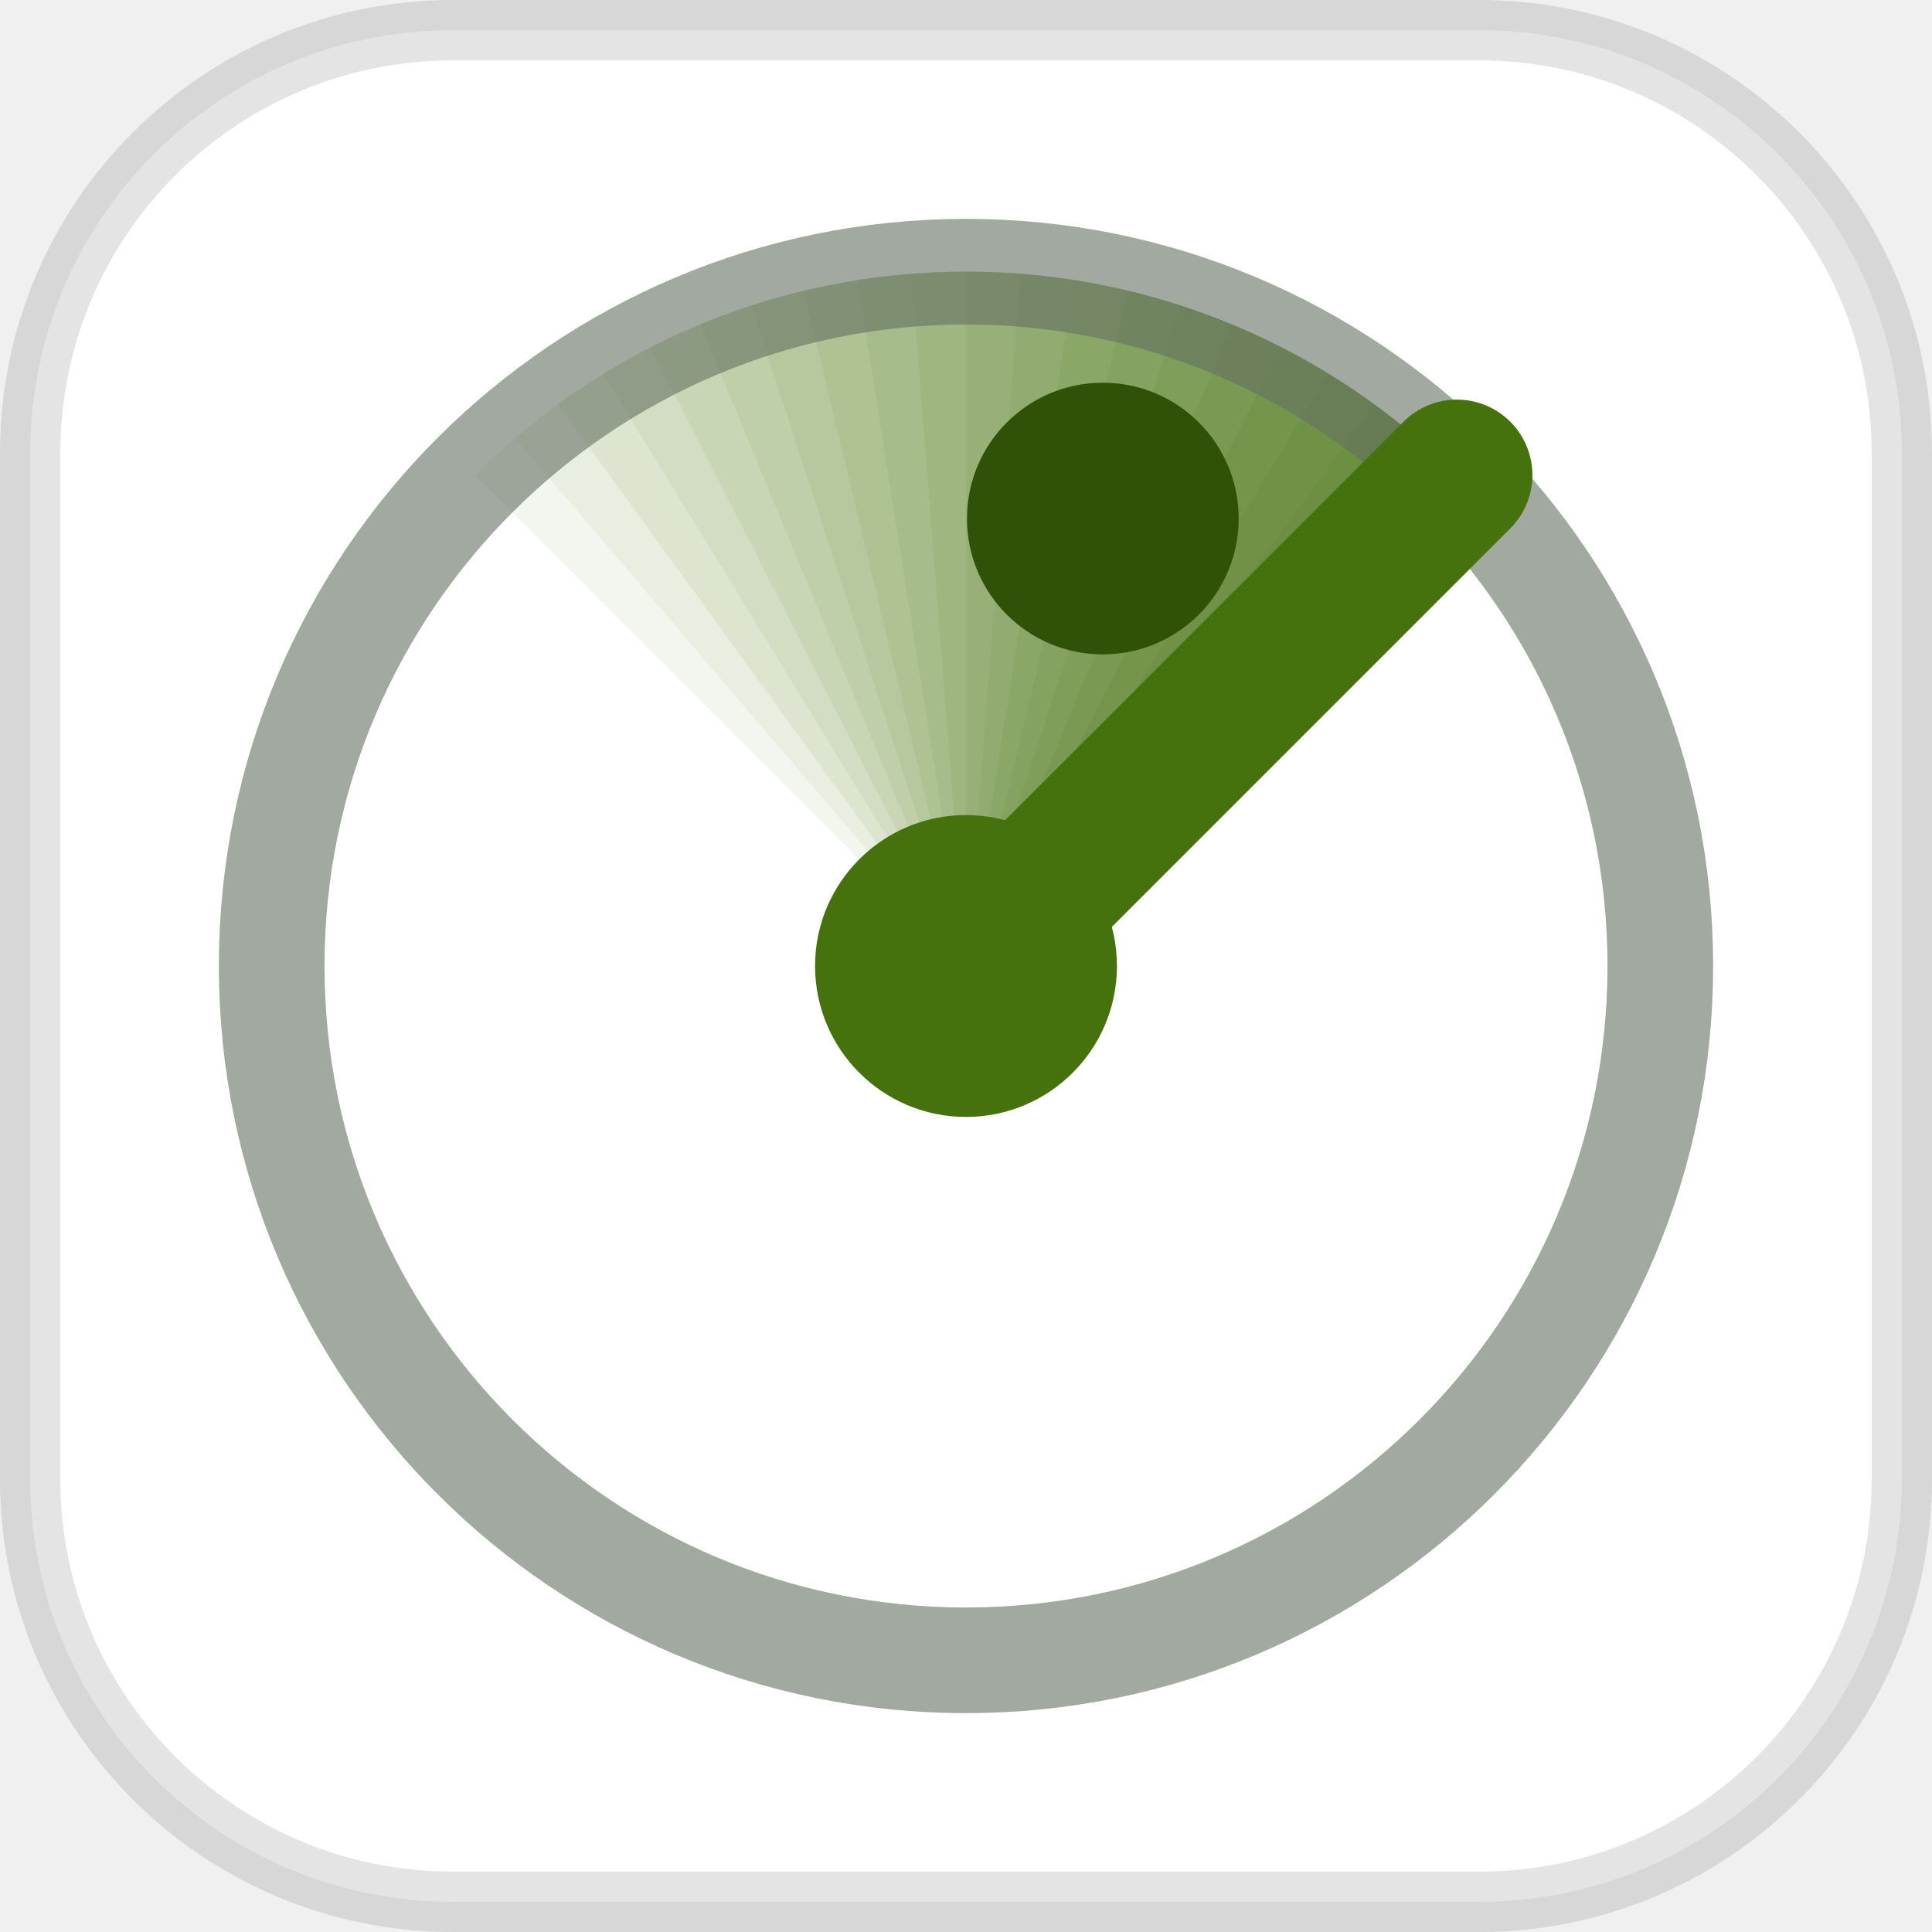
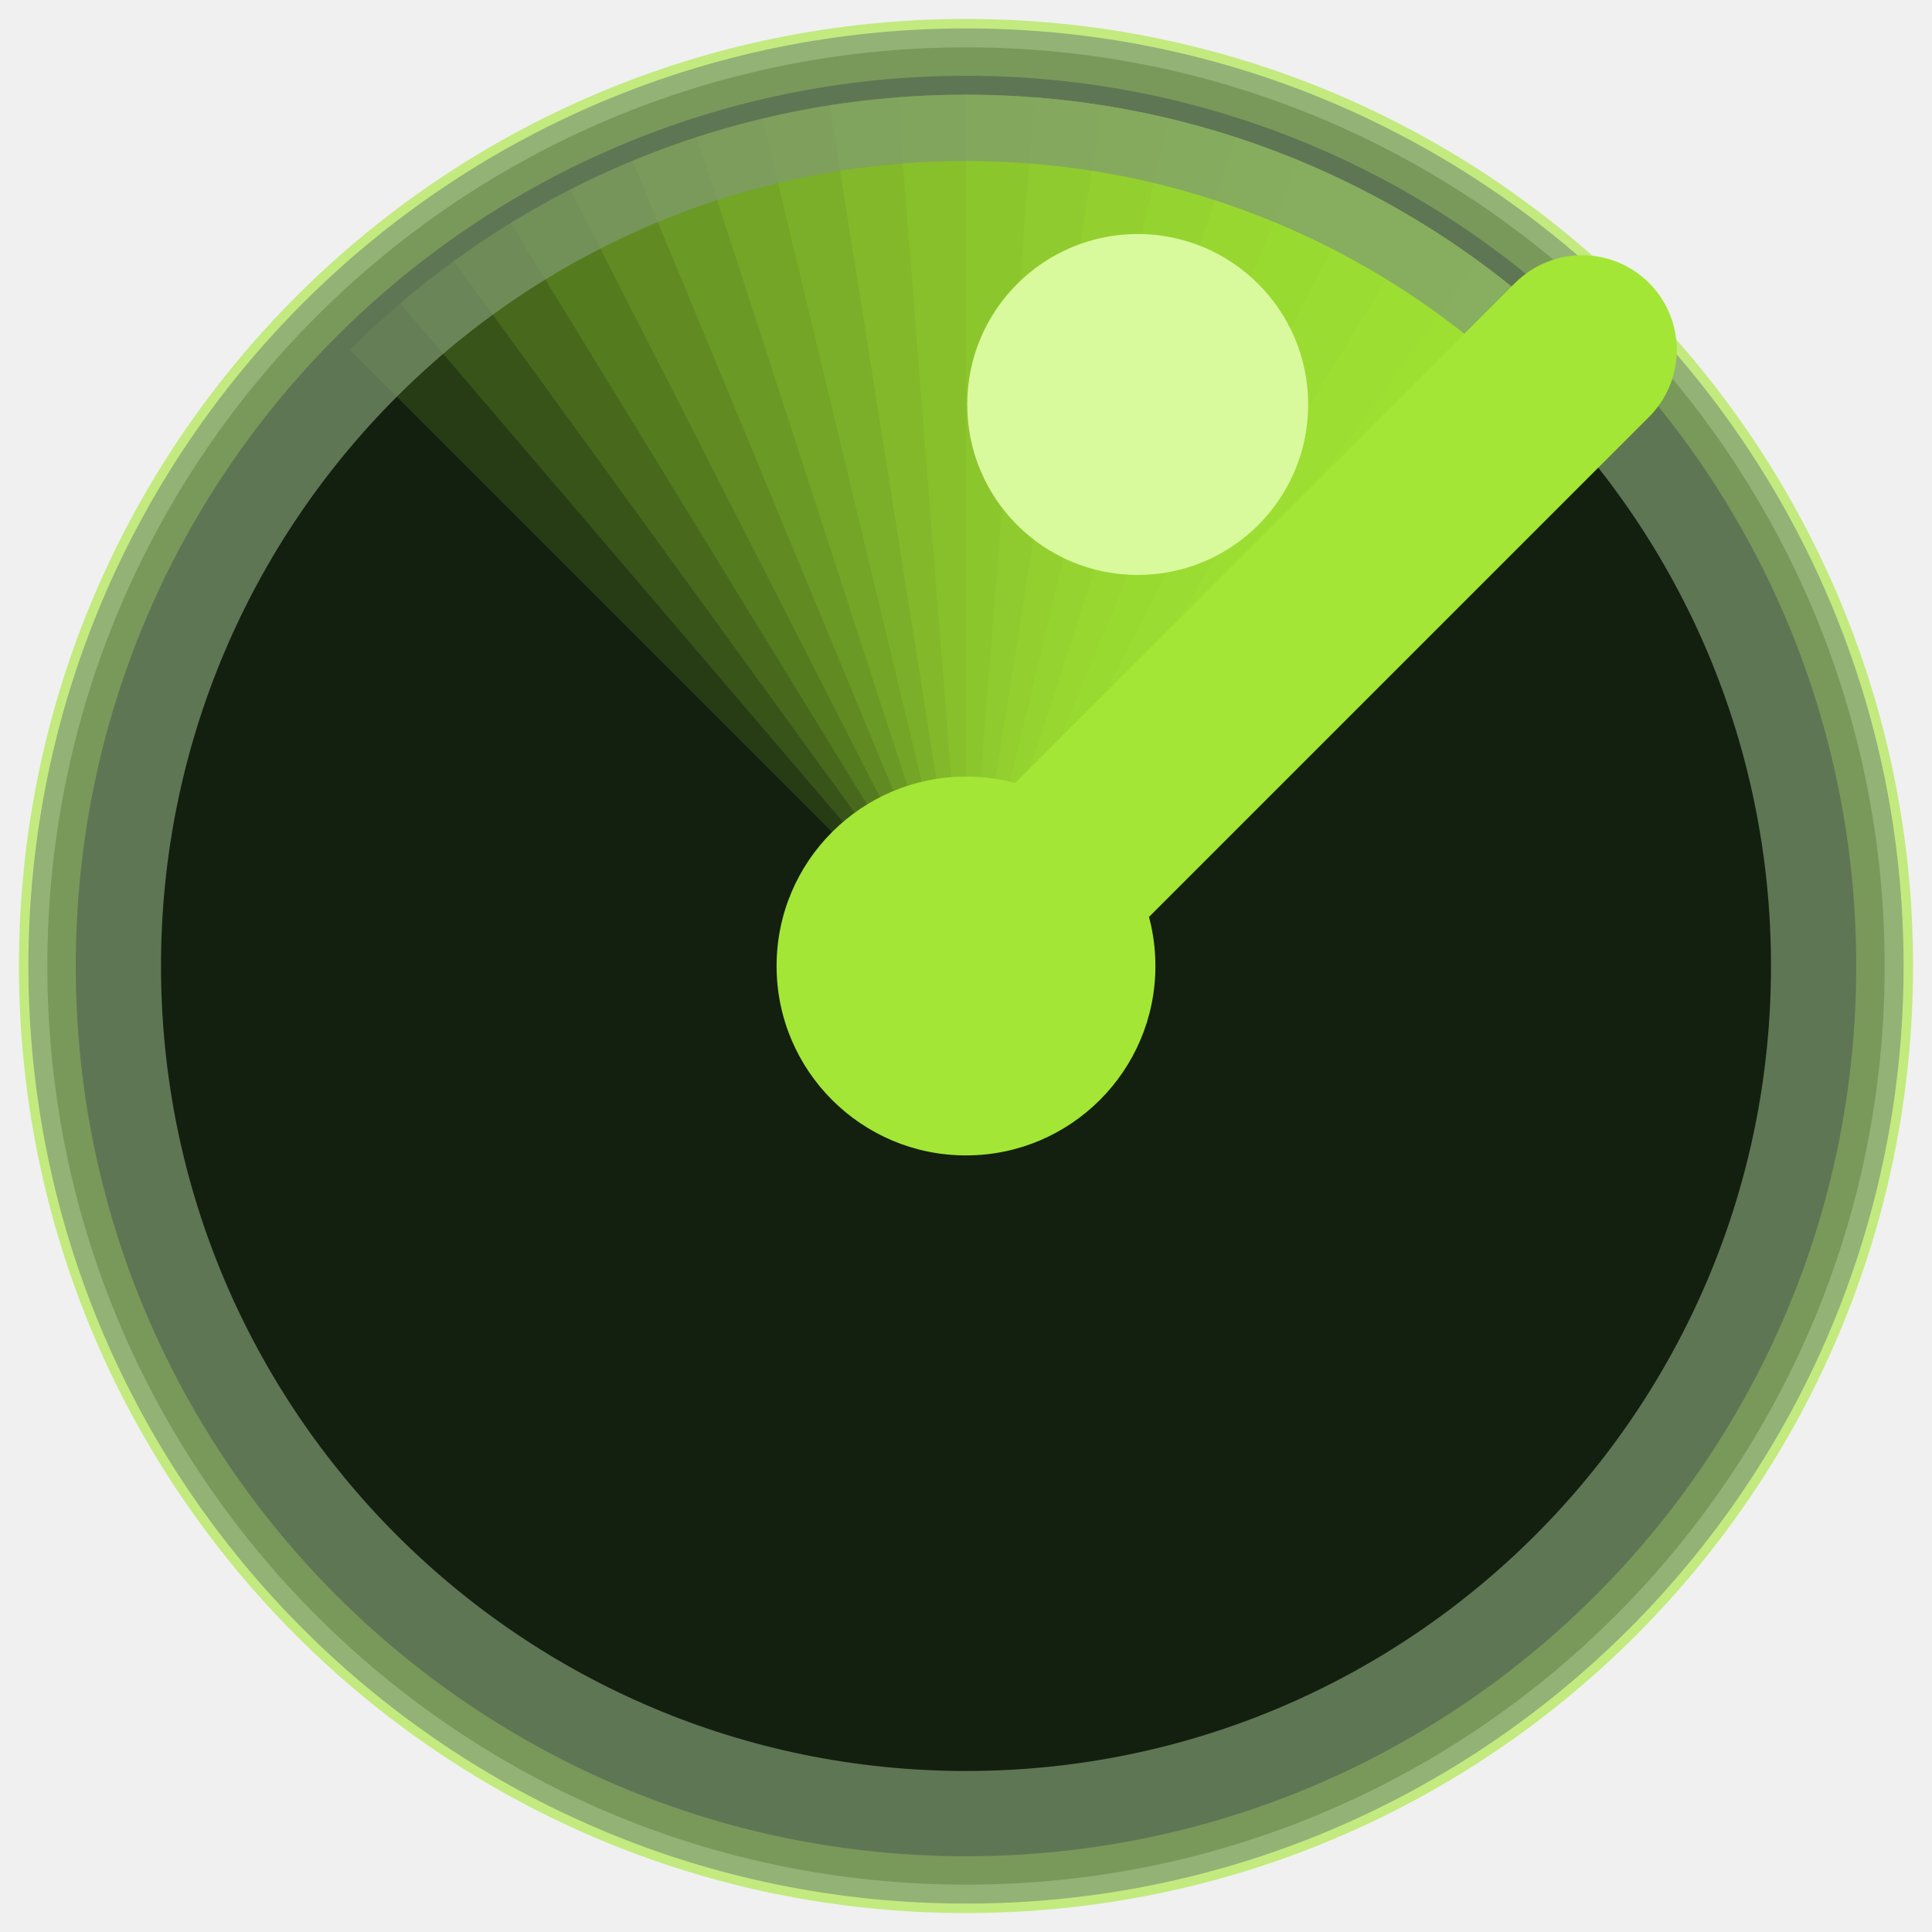
- <svg xmlns="http://www.w3.org/2000/svg" width="32" height="32" viewBox="0 0 256 256">
+ <svg xmlns="http://www.w3.org/2000/svg" width="32" height="32" viewBox="26 26 204 204">
  <defs>
    <clipPath id="disc">
      <circle cx="128" cy="128" r="92" />
    </clipPath>
-     <radialGradient id="glow-fill" cx="50%" cy="50%" r="50%">
-       <stop offset="0" stop-color="#46720e" stop-opacity="0.10" />
-       <stop offset="1" stop-color="#46720e" stop-opacity="0" />
-     </radialGradient>
  </defs>
-   <rect id="tile" x="4" y="4" width="248" height="248" rx="56" fill="#ffffff" stroke="#161d14" stroke-opacity="0.12" stroke-width="8" />
+   <circle id="face" cx="128" cy="128" r="97" fill="#13200f" stroke="#a3e635" stroke-opacity="0.6" stroke-width="6" />
  <g id="sweep" clip-path="url(#disc)">
-     <path d="M128 128 L61.53 61.53 A94 94 0 0 1 194.47 61.53 Z" fill="#46720e" fill-opacity="0.064" />
-     <path d="M128 128 L66.95 56.52 A94 94 0 0 1 194.47 61.53 Z" fill="#46720e" fill-opacity="0.065" />
-     <path d="M128 128 L72.75 51.95 A94 94 0 0 1 194.47 61.53 Z" fill="#46720e" fill-opacity="0.067" />
-     <path d="M128 128 L78.89 47.85 A94 94 0 0 1 194.47 61.53 Z" fill="#46720e" fill-opacity="0.068" />
-     <path d="M128 128 L85.32 44.25 A94 94 0 0 1 194.47 61.53 Z" fill="#46720e" fill-opacity="0.07" />
-     <path d="M128 128 L92.03 41.16 A94 94 0 0 1 194.47 61.53 Z" fill="#46720e" fill-opacity="0.071" />
-     <path d="M128 128 L98.95 38.60 A94 94 0 0 1 194.47 61.53 Z" fill="#46720e" fill-opacity="0.073" />
-     <path d="M128 128 L106.06 36.60 A94 94 0 0 1 194.47 61.53 Z" fill="#46720e" fill-opacity="0.074" />
-     <path d="M128 128 L113.30 35.16 A94 94 0 0 1 194.47 61.53 Z" fill="#46720e" fill-opacity="0.075" />
-     <path d="M128 128 L120.62 34.29 A94 94 0 0 1 194.47 61.53 Z" fill="#46720e" fill-opacity="0.077" />
-     <path d="M128 128 L128.00 34.00 A94 94 0 0 1 194.47 61.53 Z" fill="#46720e" fill-opacity="0.078" />
-     <path d="M128 128 L135.38 34.29 A94 94 0 0 1 194.47 61.53 Z" fill="#46720e" fill-opacity="0.08" />
-     <path d="M128 128 L142.70 35.16 A94 94 0 0 1 194.47 61.53 Z" fill="#46720e" fill-opacity="0.081" />
-     <path d="M128 128 L149.94 36.60 A94 94 0 0 1 194.47 61.53 Z" fill="#46720e" fill-opacity="0.083" />
-     <path d="M128 128 L157.05 38.60 A94 94 0 0 1 194.47 61.53 Z" fill="#46720e" fill-opacity="0.084" />
-     <path d="M128 128 L163.97 41.16 A94 94 0 0 1 194.47 61.53 Z" fill="#46720e" fill-opacity="0.086" />
-     <path d="M128 128 L170.68 44.25 A94 94 0 0 1 194.47 61.53 Z" fill="#46720e" fill-opacity="0.087" />
-     <path d="M128 128 L177.11 47.85 A94 94 0 0 1 194.47 61.53 Z" fill="#46720e" fill-opacity="0.088" />
-     <path d="M128 128 L183.25 51.95 A94 94 0 0 1 194.47 61.53 Z" fill="#46720e" fill-opacity="0.09" />
-     <path d="M128 128 L189.05 56.52 A94 94 0 0 1 194.47 61.53 Z" fill="#46720e" fill-opacity="0.091" />
+     <path d="M128 128 L61.53 61.53 A94 94 0 0 1 194.47 61.53 Z" fill="#a3e635" fill-opacity="0.141" />
+     <path d="M128 128 L66.95 56.52 A94 94 0 0 1 194.47 61.53 Z" fill="#a3e635" fill-opacity="0.144" />
+     <path d="M128 128 L72.75 51.95 A94 94 0 0 1 194.47 61.53 Z" fill="#a3e635" fill-opacity="0.147" />
+     <path d="M128 128 L78.89 47.85 A94 94 0 0 1 194.47 61.53 Z" fill="#a3e635" fill-opacity="0.15" />
+     <path d="M128 128 L85.32 44.25 A94 94 0 0 1 194.47 61.53 Z" fill="#a3e635" fill-opacity="0.153" />
+     <path d="M128 128 L92.03 41.16 A94 94 0 0 1 194.47 61.53 Z" fill="#a3e635" fill-opacity="0.157" />
+     <path d="M128 128 L98.95 38.60 A94 94 0 0 1 194.47 61.53 Z" fill="#a3e635" fill-opacity="0.16" />
+     <path d="M128 128 L106.06 36.60 A94 94 0 0 1 194.47 61.53 Z" fill="#a3e635" fill-opacity="0.163" />
+     <path d="M128 128 L113.30 35.16 A94 94 0 0 1 194.47 61.53 Z" fill="#a3e635" fill-opacity="0.166" />
+     <path d="M128 128 L120.62 34.29 A94 94 0 0 1 194.47 61.53 Z" fill="#a3e635" fill-opacity="0.169" />
+     <path d="M128 128 L128.00 34.00 A94 94 0 0 1 194.47 61.53 Z" fill="#a3e635" fill-opacity="0.172" />
+     <path d="M128 128 L135.38 34.29 A94 94 0 0 1 194.47 61.53 Z" fill="#a3e635" fill-opacity="0.176" />
+     <path d="M128 128 L142.70 35.16 A94 94 0 0 1 194.47 61.53 Z" fill="#a3e635" fill-opacity="0.179" />
+     <path d="M128 128 L149.94 36.60 A94 94 0 0 1 194.47 61.53 Z" fill="#a3e635" fill-opacity="0.182" />
+     <path d="M128 128 L157.05 38.60 A94 94 0 0 1 194.47 61.53 Z" fill="#a3e635" fill-opacity="0.185" />
+     <path d="M128 128 L163.97 41.16 A94 94 0 0 1 194.47 61.53 Z" fill="#a3e635" fill-opacity="0.188" />
+     <path d="M128 128 L170.68 44.25 A94 94 0 0 1 194.47 61.53 Z" fill="#a3e635" fill-opacity="0.192" />
+     <path d="M128 128 L177.11 47.85 A94 94 0 0 1 194.47 61.53 Z" fill="#a3e635" fill-opacity="0.195" />
+     <path d="M128 128 L183.25 51.95 A94 94 0 0 1 194.47 61.53 Z" fill="#a3e635" fill-opacity="0.198" />
+     <path d="M128 128 L189.05 56.52 A94 94 0 0 1 194.47 61.53 Z" fill="#a3e635" fill-opacity="0.201" />
  </g>
-   <circle id="ring-outer" cx="128" cy="128" r="92" fill="none" stroke="#657061" stroke-opacity="0.6" stroke-width="14" />
-   <path id="beam" d="M128 128 L193.05 62.95" stroke="#46720e" stroke-width="20" stroke-linecap="round" />
-   <circle id="blip" cx="146.13" cy="68.71" r="18" fill="#2f5208" />
-   <circle id="centre" cx="128" cy="128" r="20" fill="#46720e" />
+   <circle id="ring-outer" cx="128" cy="128" r="92" fill="none" stroke="#7f9a72" stroke-opacity="0.7" stroke-width="14" />
+   <path id="beam" d="M128 128 L193.05 62.95" stroke="#a3e635" stroke-width="20" stroke-linecap="round" />
+   <circle id="blip" cx="146.13" cy="68.71" r="18" fill="#d9f99d" />
+   <circle id="centre" cx="128" cy="128" r="20" fill="#a3e635" />
</svg>
